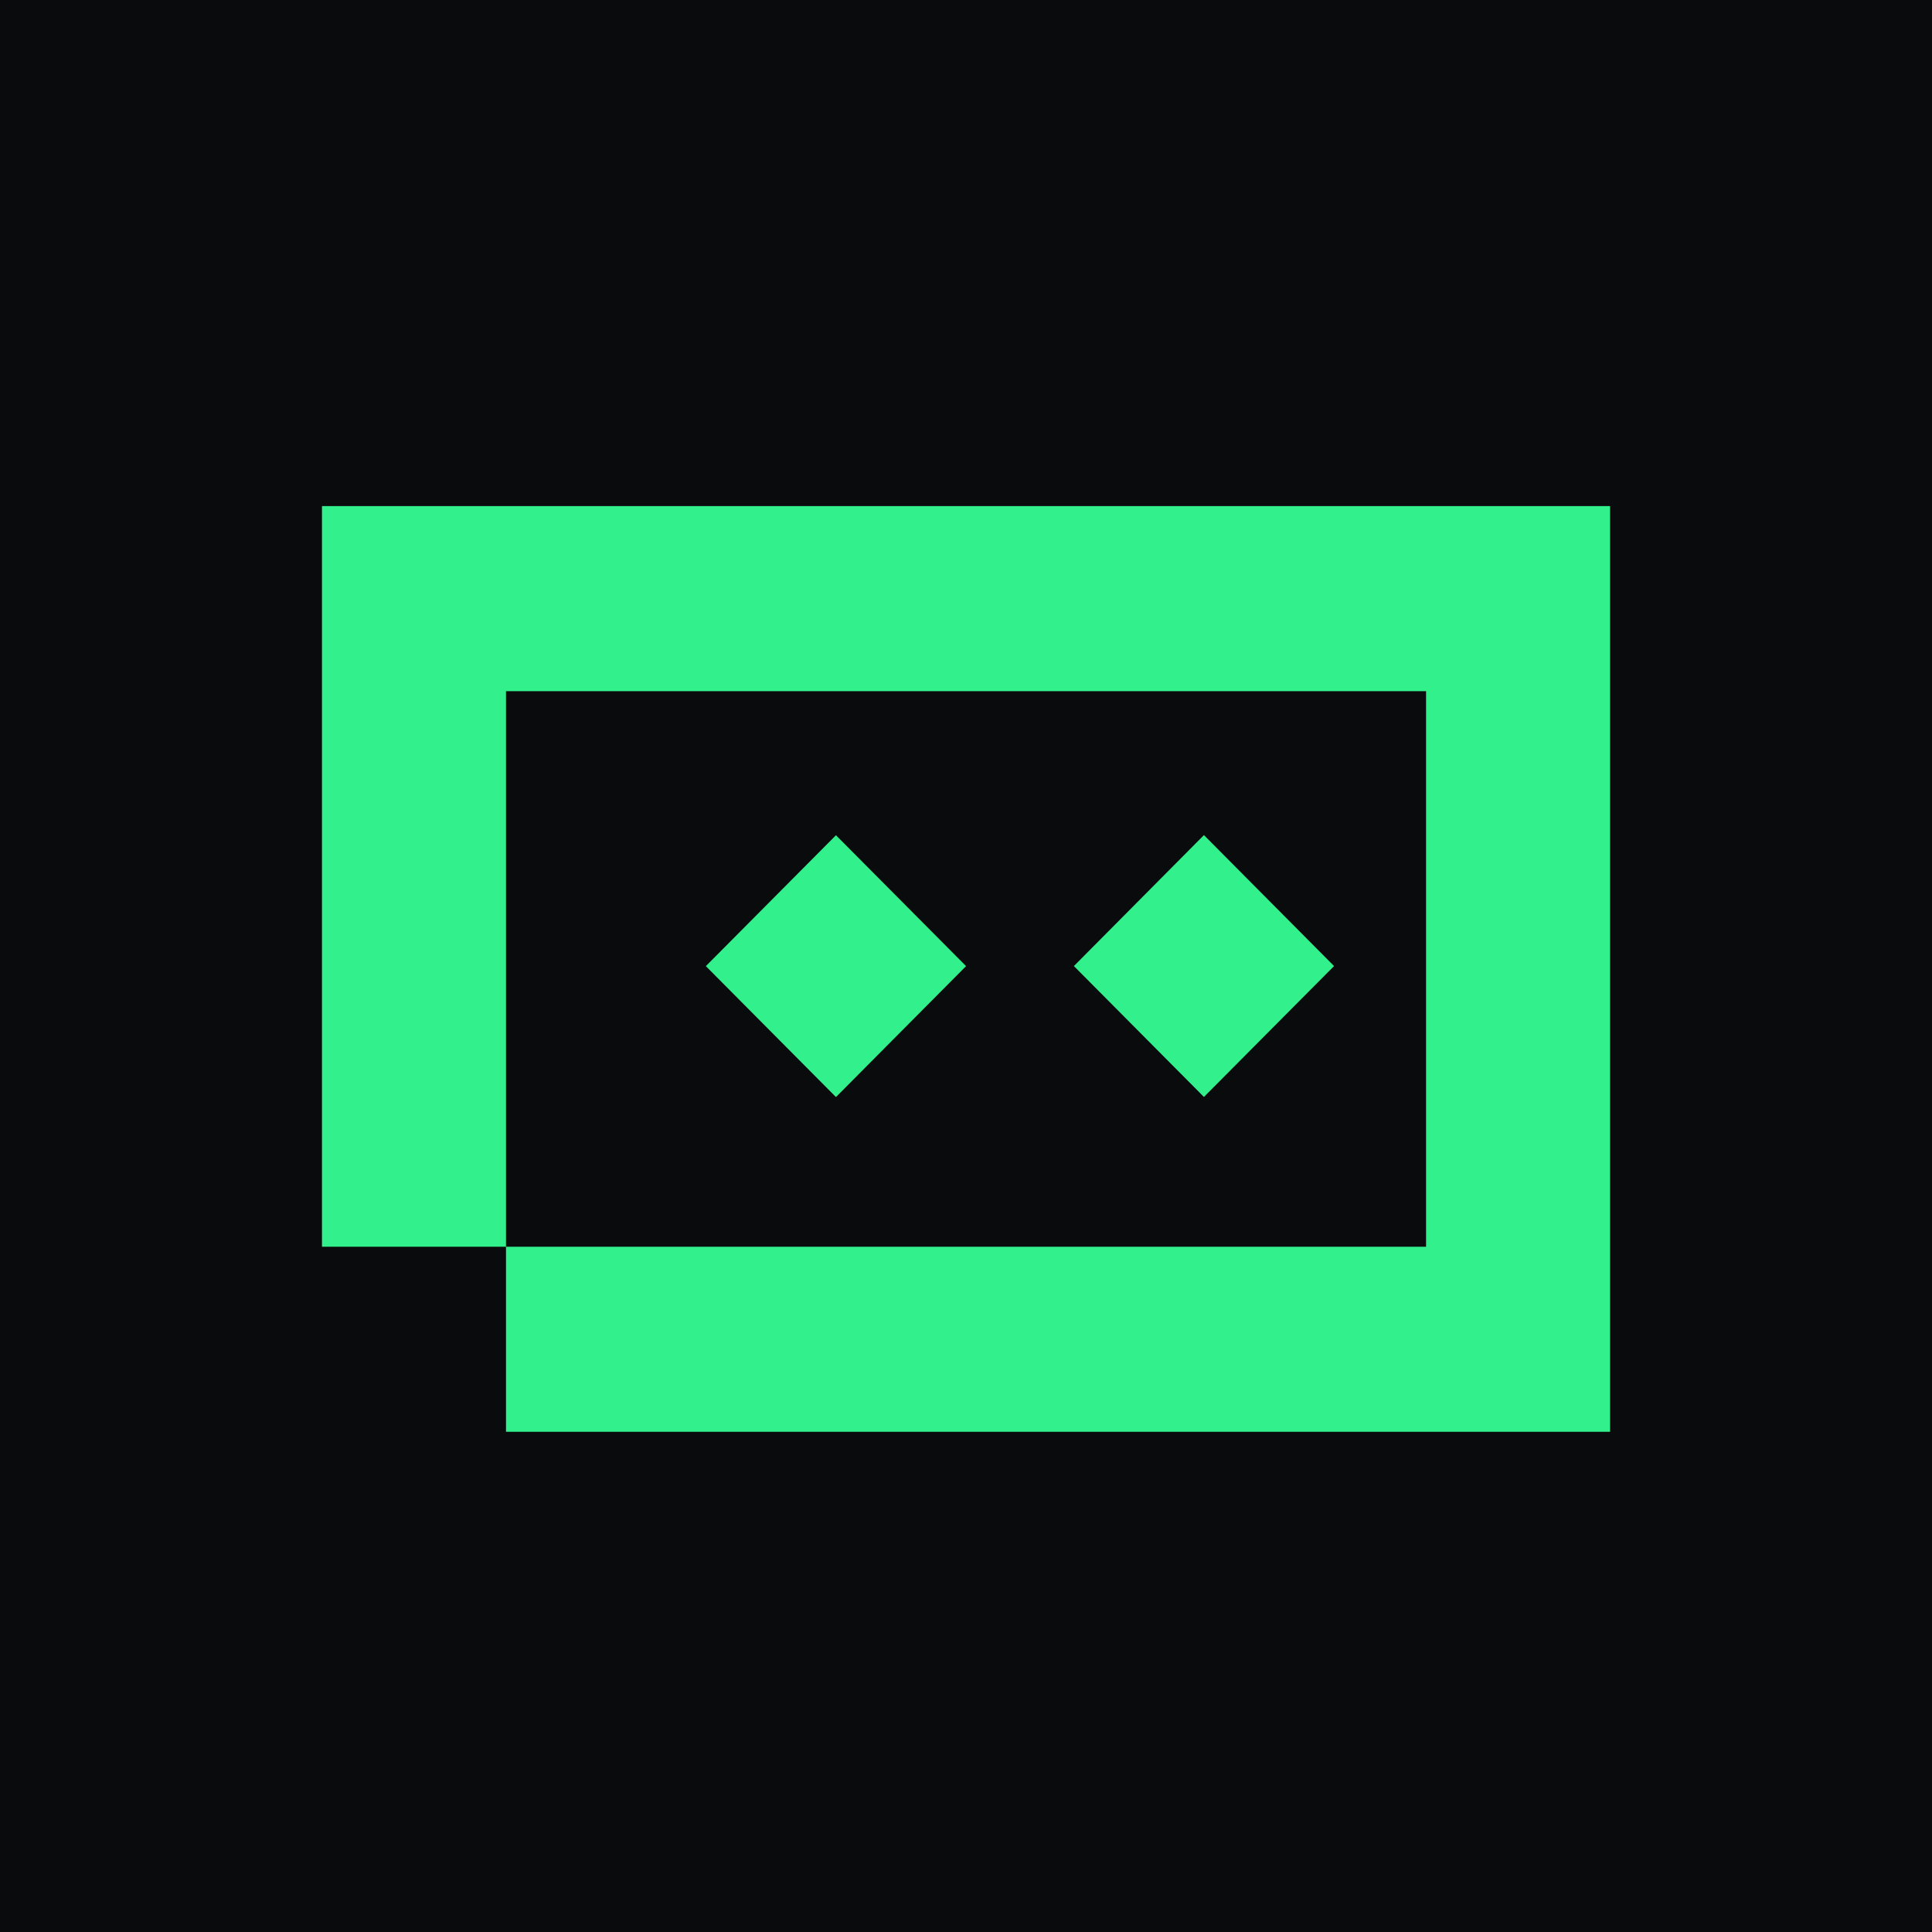
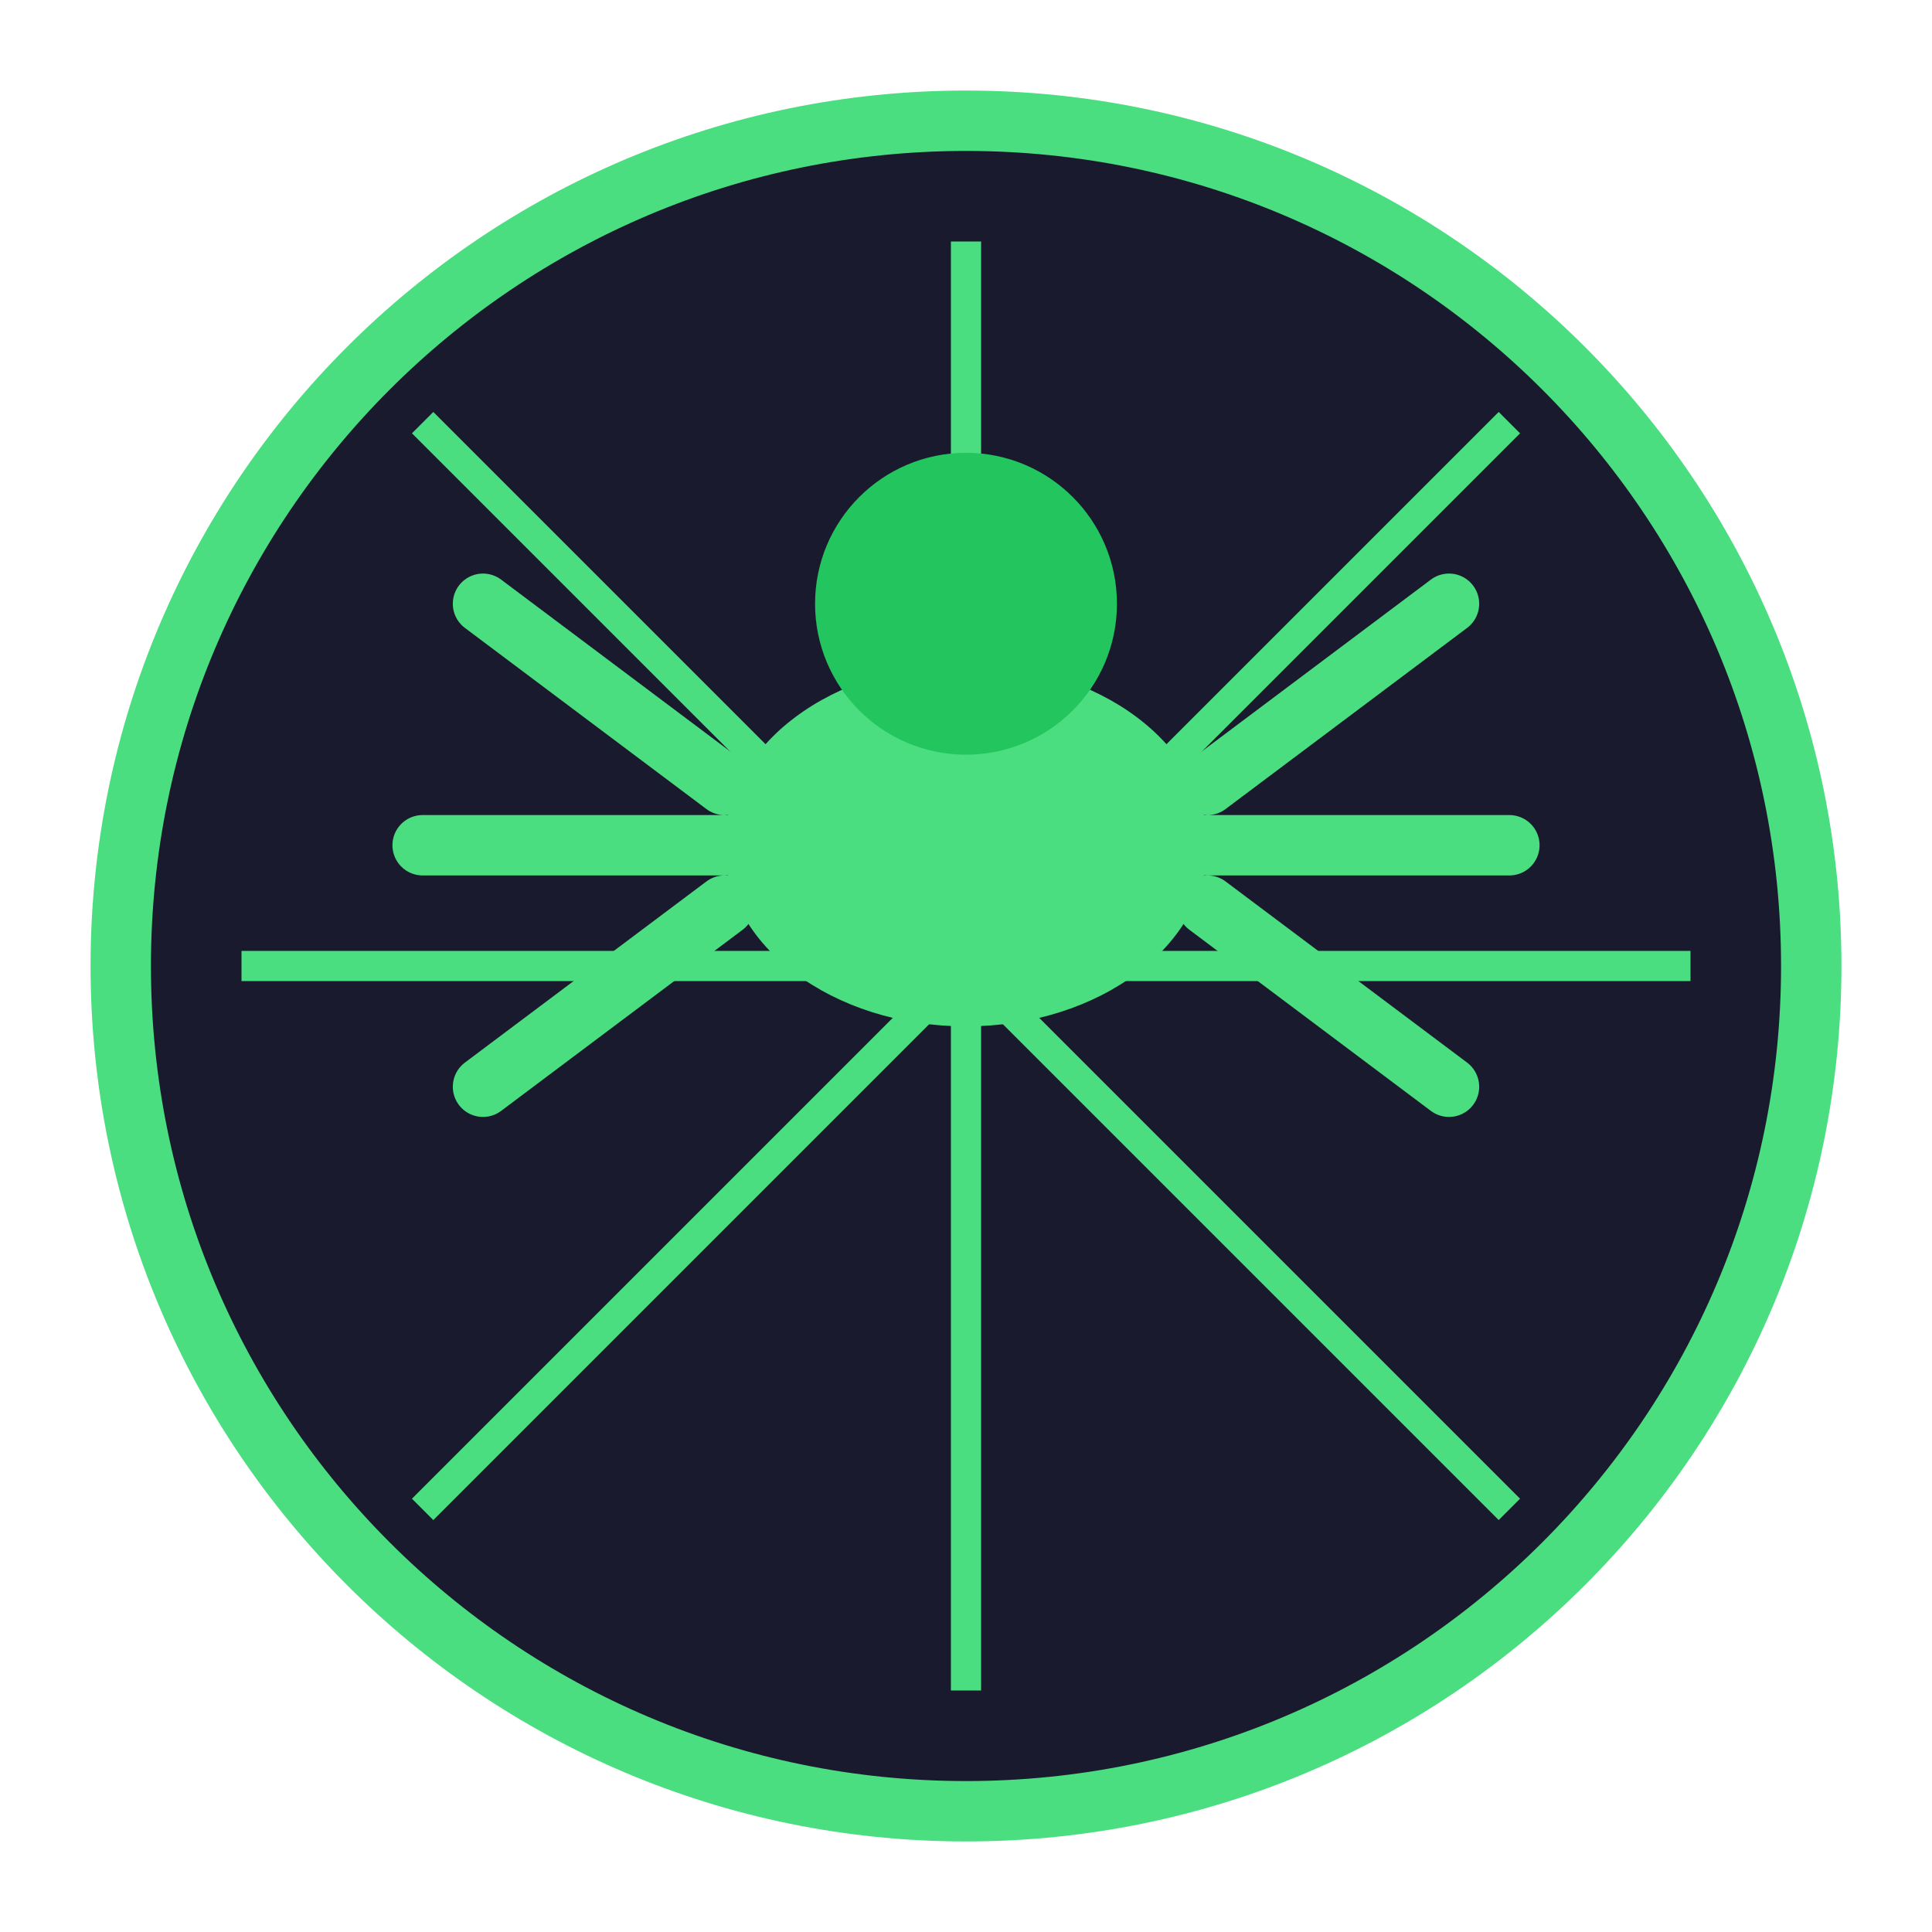
<svg xmlns="http://www.w3.org/2000/svg" width="32" height="32" viewBox="0 0 32 32" fill="none">
-   <rect width="32" height="32" fill="#0A0B0D" />
-   <path d="M26.668 23.715H8.381V20.65H5.333V8.382H26.668V23.715ZM8.381 20.65H23.62V11.448H8.381V20.65ZM16.001 16.002L13.846 18.171L11.691 16.002L13.846 13.834L16.001 16.002ZM22.096 16.001L19.941 18.169L17.787 16.001L19.941 13.832L22.096 16.001Z" fill="#32F08C" />
+   <circle cx="16" cy="16" r="14" fill="#1a1a2e" stroke="#4ade80" stroke-width="1" />
+   <line x1="16" y1="4" x2="16" y2="28" stroke="#4ade80" stroke-width="0.5" />
+   <line x1="4" y1="16" x2="28" y2="16" stroke="#4ade80" stroke-width="0.5" />
+   <line x1="7" y1="7" x2="25" y2="25" stroke="#4ade80" stroke-width="0.5" />
+   <line x1="25" y1="7" x2="7" y2="25" stroke="#4ade80" stroke-width="0.5" />
+   <ellipse cx="16" cy="14" rx="4" ry="3" fill="#4ade80" />
+   <circle cx="16" cy="10" r="2.5" fill="#22c55e" />
+   <path d="M12 13 L8 10 M12 14 L7 14 M12 15 L8 18" stroke="#4ade80" stroke-width="1" stroke-linecap="round" />
+   <path d="M20 13 L24 10 M20 14 L25 14 M20 15 L24 18" stroke="#4ade80" stroke-width="1" stroke-linecap="round" />
</svg>
